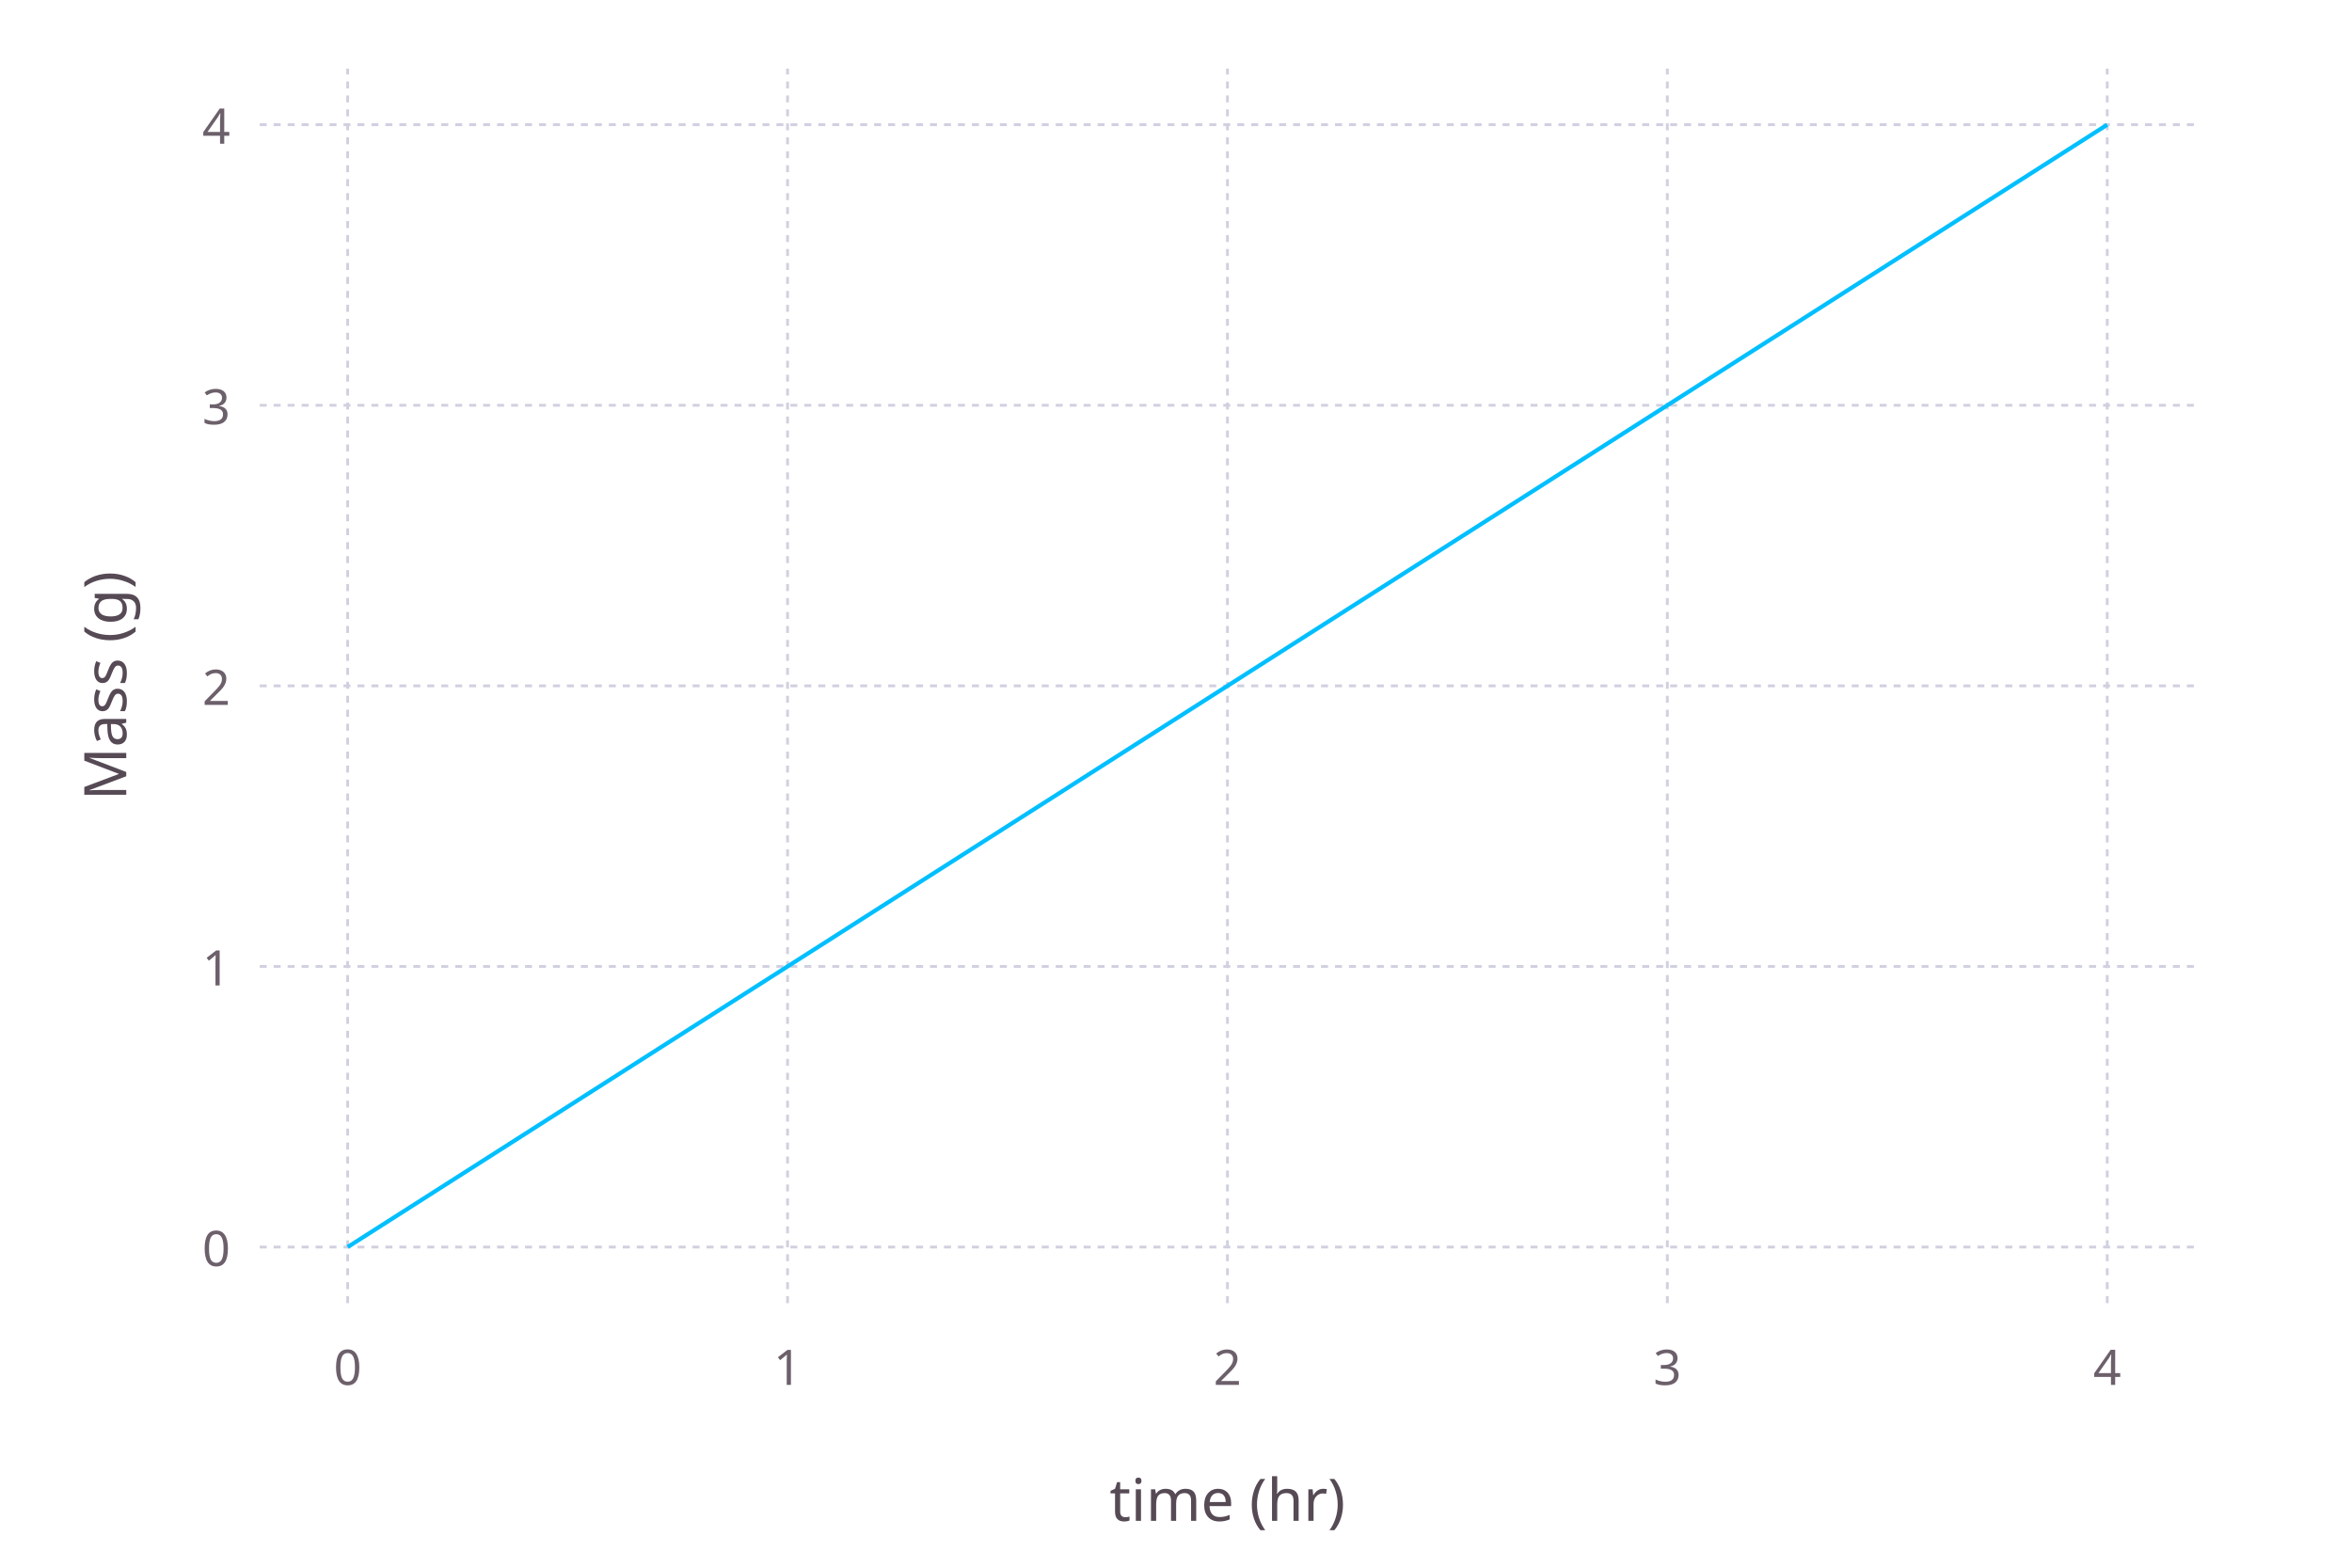
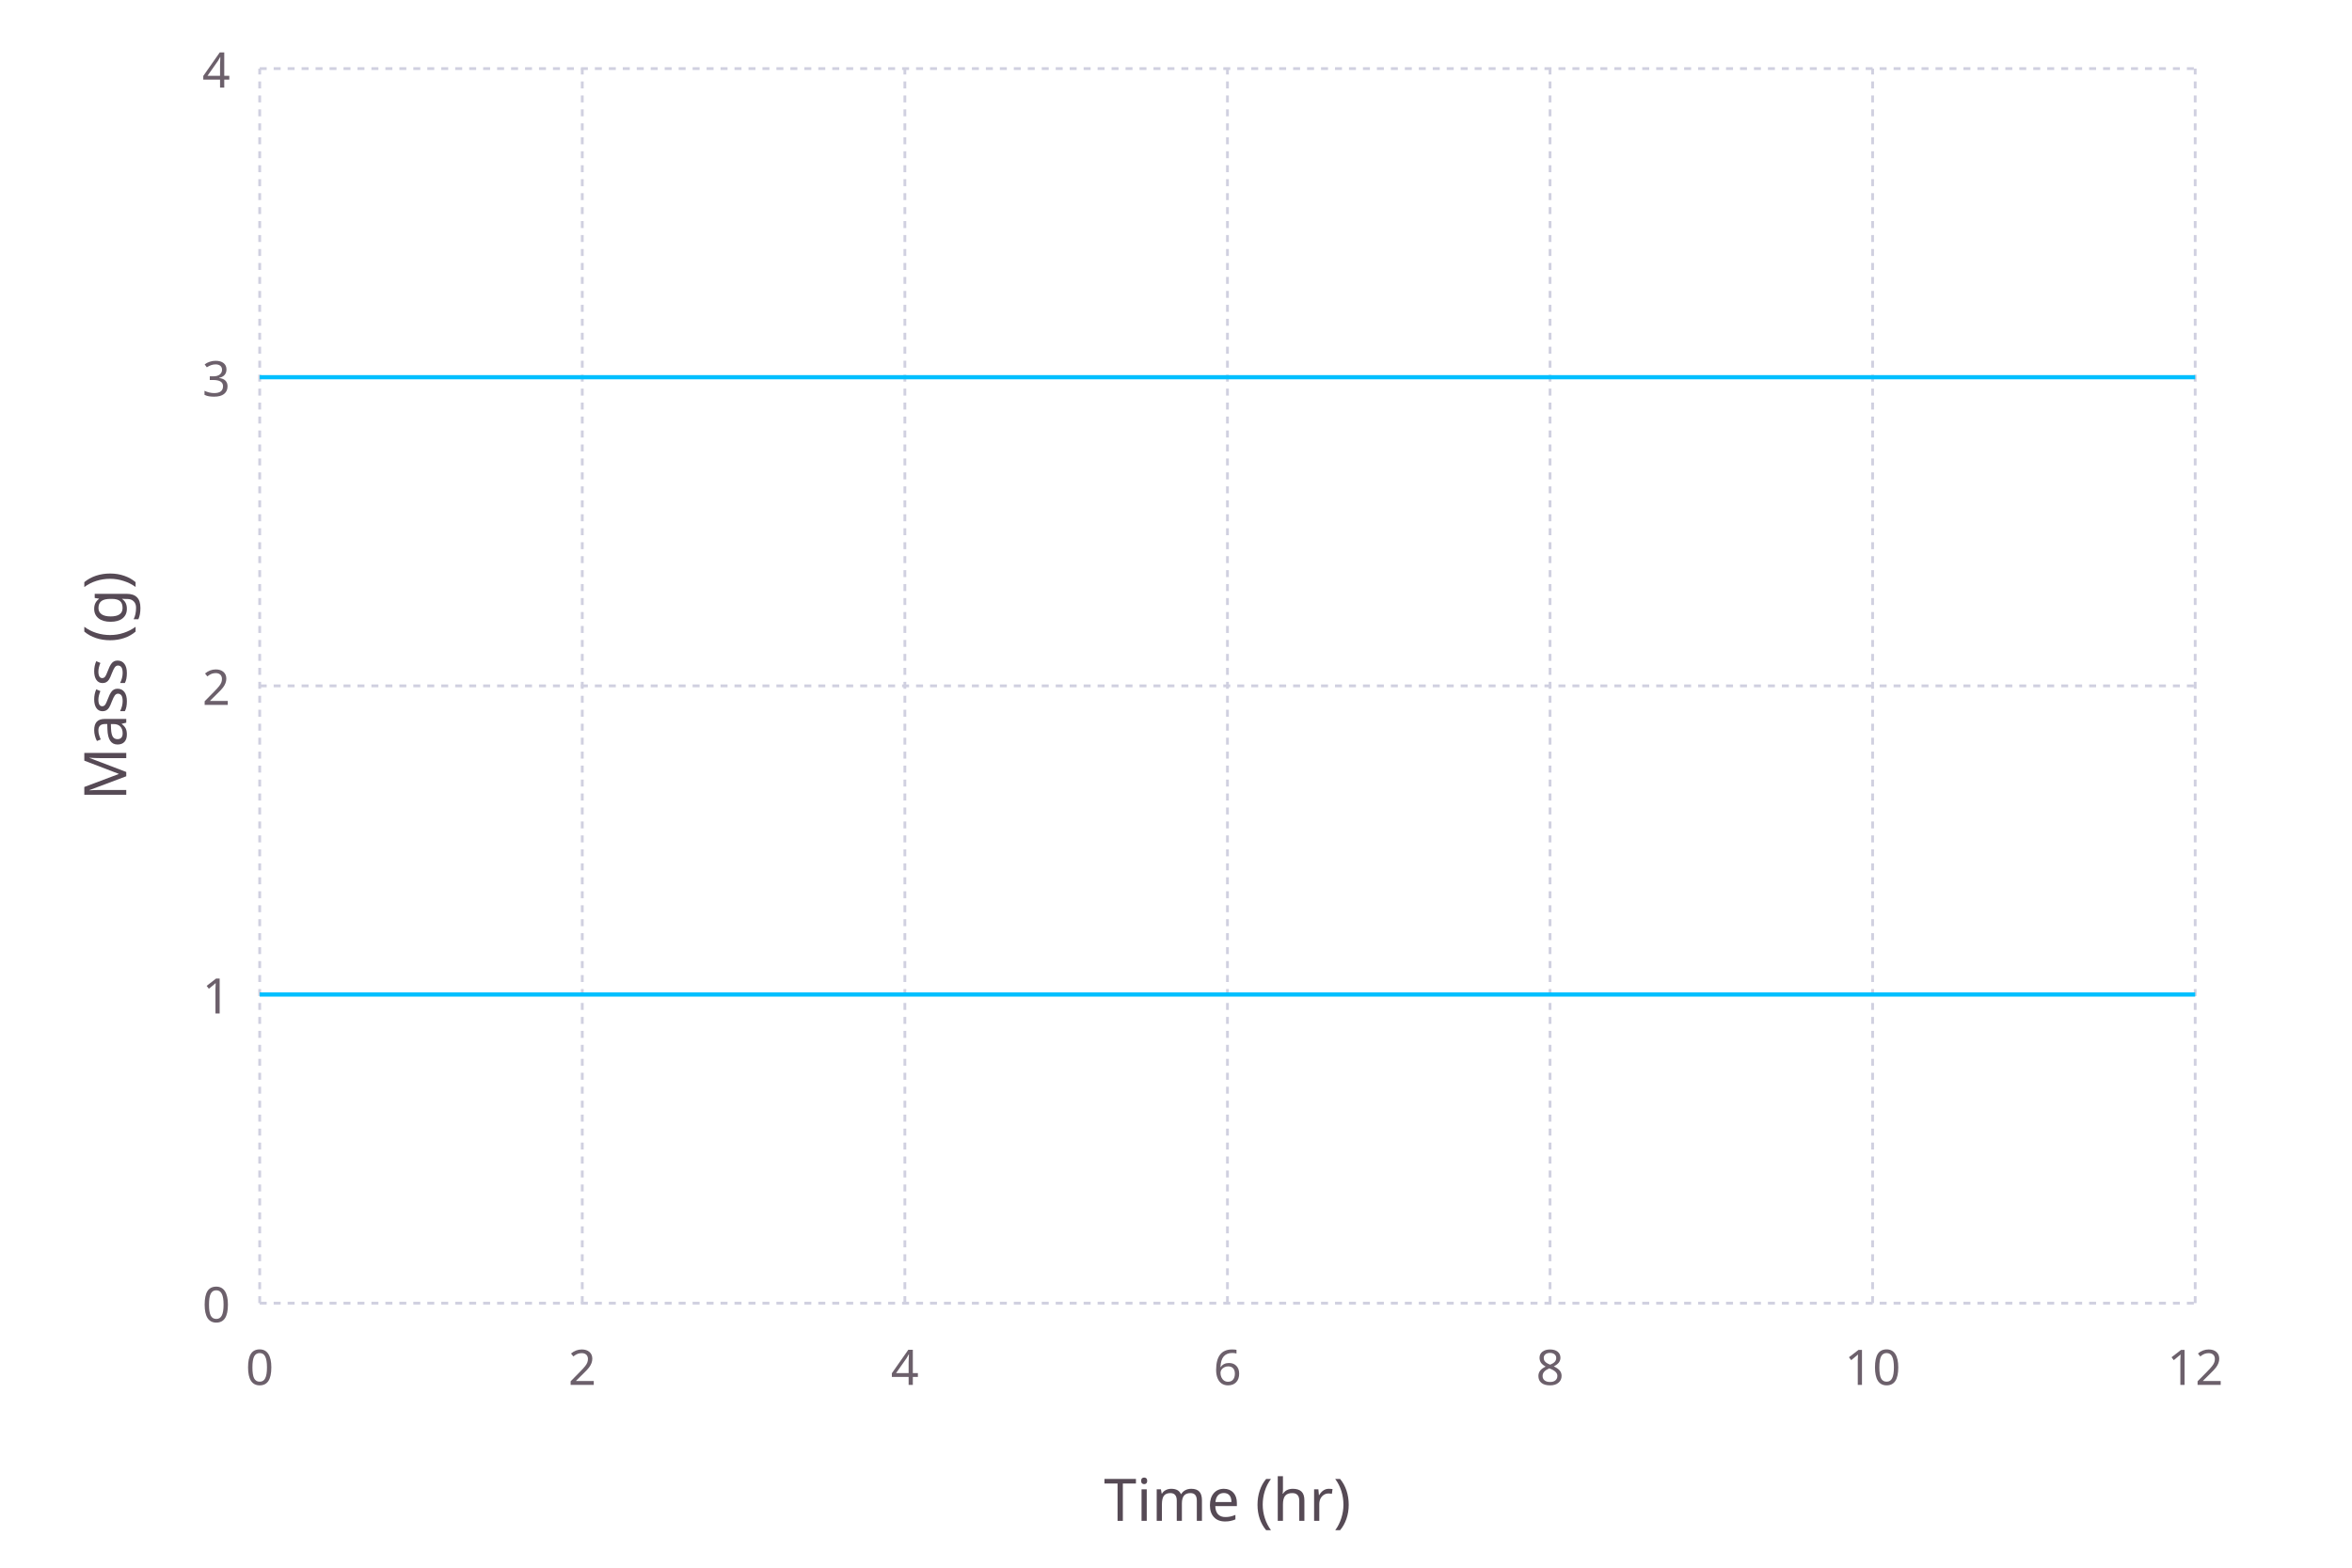
<svg xmlns="http://www.w3.org/2000/svg" xmlns:xlink="http://www.w3.org/1999/xlink" width="480" height="320" viewBox="0 0 480 320">
  <defs>
    <g>
-       <g id="glyph-0-0-e9925852">
-         <path d="M 3.172 -0.75 C 3.305 -0.75 3.461 -0.758 3.641 -0.781 C 3.828 -0.812 3.969 -0.844 4.062 -0.875 L 4.062 -0.078 C 3.969 -0.023 3.816 0.02 3.609 0.062 C 3.41 0.102 3.203 0.125 2.984 0.125 C 1.734 0.125 1.109 -0.539 1.109 -1.875 L 1.109 -5.609 L 0.188 -5.609 L 0.188 -6.125 L 1.109 -6.547 L 1.531 -7.906 L 2.156 -7.906 L 2.156 -6.438 L 4.016 -6.438 L 4.016 -5.609 L 2.156 -5.609 L 2.156 -1.906 C 2.156 -1.531 2.242 -1.242 2.422 -1.047 C 2.609 -0.848 2.859 -0.75 3.172 -0.75 Z M 3.172 -0.75 " />
+       <g id="glyph-0-0-0b800b32">
+         <path d="M 3.875 0 L 2.797 0 L 2.797 -7.625 L 0.125 -7.625 L 0.125 -8.562 L 6.547 -8.562 L 6.547 -7.625 L 3.875 -7.625 Z M 3.875 0 " />
      </g>
-       <g id="glyph-0-1-e9925852">
+       <g id="glyph-0-1-0b800b32">
        <path d="M 2.078 0 L 1.016 0 L 1.016 -6.438 L 2.078 -6.438 Z M 0.938 -8.172 C 0.938 -8.41 0.992 -8.582 1.109 -8.688 C 1.234 -8.789 1.383 -8.844 1.562 -8.844 C 1.727 -8.844 1.867 -8.789 1.984 -8.688 C 2.109 -8.582 2.172 -8.41 2.172 -8.172 C 2.172 -7.941 2.109 -7.77 1.984 -7.656 C 1.867 -7.551 1.727 -7.5 1.562 -7.5 C 1.383 -7.5 1.234 -7.551 1.109 -7.656 C 0.992 -7.77 0.938 -7.941 0.938 -8.172 Z M 0.938 -8.172 " />
      </g>
-       <g id="glyph-0-2-e9925852">
+       <g id="glyph-0-2-0b800b32">
        <path d="M 9.203 0 L 9.203 -4.141 C 9.203 -5.16 8.77 -5.672 7.906 -5.672 C 7.301 -5.672 6.859 -5.492 6.578 -5.141 C 6.297 -4.797 6.156 -4.266 6.156 -3.547 L 6.156 0 L 5.109 0 L 5.109 -4.141 C 5.109 -4.648 5 -5.031 4.781 -5.281 C 4.57 -5.539 4.242 -5.672 3.797 -5.672 C 3.203 -5.672 2.766 -5.488 2.484 -5.125 C 2.211 -4.758 2.078 -4.16 2.078 -3.328 L 2.078 0 L 1.016 0 L 1.016 -6.438 L 1.875 -6.438 L 2.031 -5.562 L 2.094 -5.562 C 2.27 -5.875 2.523 -6.113 2.859 -6.281 C 3.191 -6.457 3.566 -6.547 3.984 -6.547 C 4.992 -6.547 5.648 -6.188 5.953 -5.469 L 6.016 -5.469 C 6.223 -5.812 6.504 -6.078 6.859 -6.266 C 7.211 -6.453 7.617 -6.547 8.078 -6.547 C 8.805 -6.547 9.348 -6.359 9.703 -5.984 C 10.066 -5.609 10.25 -5.008 10.25 -4.188 L 10.25 0 Z M 9.203 0 " />
      </g>
-       <g id="glyph-0-3-e9925852">
+       <g id="glyph-0-3-0b800b32">
        <path d="M 3.75 0.125 C 2.789 0.125 2.035 -0.164 1.484 -0.75 C 0.93 -1.344 0.656 -2.148 0.656 -3.172 C 0.656 -4.203 0.91 -5.02 1.422 -5.625 C 1.941 -6.238 2.633 -6.547 3.5 -6.547 C 4.312 -6.547 4.957 -6.285 5.438 -5.766 C 5.914 -5.242 6.156 -4.539 6.156 -3.656 L 6.156 -3.016 L 1.75 -3.016 C 1.77 -2.285 1.957 -1.727 2.312 -1.344 C 2.664 -0.969 3.16 -0.781 3.797 -0.781 C 4.141 -0.781 4.469 -0.812 4.781 -0.875 C 5.094 -0.938 5.453 -1.051 5.859 -1.219 L 5.859 -0.297 C 5.504 -0.148 5.172 -0.047 4.859 0.016 C 4.547 0.086 4.176 0.125 3.75 0.125 Z M 3.5 -5.688 C 2.988 -5.688 2.586 -5.523 2.297 -5.203 C 2.004 -4.879 1.832 -4.426 1.781 -3.844 L 5.047 -3.844 C 5.047 -4.445 4.91 -4.906 4.641 -5.219 C 4.367 -5.531 3.988 -5.688 3.5 -5.688 Z M 3.5 -5.688 " />
      </g>
-       <g id="glyph-0-4-e9925852">
+       <g id="glyph-0-4-0b800b32">
</g>
-       <g id="glyph-0-5-e9925852">
+       <g id="glyph-0-5-0b800b32">
        <path d="M 0.484 -3.281 C 0.484 -4.32 0.633 -5.289 0.938 -6.188 C 1.238 -7.094 1.676 -7.883 2.25 -8.562 L 3.234 -8.562 C 2.672 -7.812 2.25 -6.984 1.969 -6.078 C 1.688 -5.18 1.547 -4.254 1.547 -3.297 C 1.547 -2.359 1.691 -1.441 1.984 -0.547 C 2.273 0.348 2.691 1.164 3.234 1.906 L 2.25 1.906 C 1.676 1.238 1.238 0.461 0.938 -0.422 C 0.633 -1.316 0.484 -2.27 0.484 -3.281 Z M 0.484 -3.281 " />
      </g>
-       <g id="glyph-0-6-e9925852">
+       <g id="glyph-0-6-0b800b32">
        <path d="M 5.406 0 L 5.406 -4.109 C 5.406 -4.641 5.285 -5.031 5.047 -5.281 C 4.816 -5.539 4.457 -5.672 3.969 -5.672 C 3.312 -5.672 2.832 -5.488 2.531 -5.125 C 2.227 -4.758 2.078 -4.16 2.078 -3.328 L 2.078 0 L 1.016 0 L 1.016 -9.125 L 2.078 -9.125 L 2.078 -6.453 C 2.078 -6.098 2.055 -5.797 2.016 -5.547 L 2.094 -5.547 C 2.281 -5.859 2.547 -6.102 2.891 -6.281 C 3.242 -6.457 3.645 -6.547 4.094 -6.547 C 4.875 -6.547 5.461 -6.359 5.859 -5.984 C 6.254 -5.609 6.453 -5.008 6.453 -4.188 L 6.453 0 Z M 5.406 0 " />
      </g>
-       <g id="glyph-0-7-e9925852">
+       <g id="glyph-0-7-0b800b32">
        <path d="M 4.016 -6.547 C 4.305 -6.547 4.562 -6.523 4.781 -6.484 L 4.641 -5.516 C 4.41 -5.566 4.18 -5.594 3.953 -5.594 C 3.609 -5.594 3.289 -5.5 3 -5.312 C 2.707 -5.125 2.477 -4.863 2.312 -4.531 C 2.156 -4.195 2.078 -3.832 2.078 -3.438 L 2.078 0 L 1.016 0 L 1.016 -6.438 L 1.891 -6.438 L 2 -5.25 L 2.047 -5.25 C 2.297 -5.676 2.586 -6 2.922 -6.219 C 3.254 -6.438 3.617 -6.547 4.016 -6.547 Z M 4.016 -6.547 " />
      </g>
-       <g id="glyph-0-8-e9925852">
+       <g id="glyph-0-8-0b800b32">
        <path d="M 3.125 -3.281 C 3.125 -2.258 2.969 -1.301 2.656 -0.406 C 2.352 0.477 1.922 1.25 1.359 1.906 L 0.375 1.906 C 0.914 1.164 1.328 0.348 1.609 -0.547 C 1.898 -1.441 2.047 -2.359 2.047 -3.297 C 2.047 -4.254 1.906 -5.18 1.625 -6.078 C 1.344 -6.984 0.922 -7.812 0.359 -8.562 L 1.359 -8.562 C 1.93 -7.883 2.367 -7.094 2.672 -6.188 C 2.973 -5.281 3.125 -4.312 3.125 -3.281 Z M 3.125 -3.281 " />
      </g>
-       <g id="glyph-1-0-e9925852">
+       <g id="glyph-1-0-0b800b32">
        <path d="M 5.234 -3.578 C 5.234 -2.336 5.035 -1.414 4.641 -0.812 C 4.242 -0.207 3.648 0.094 2.859 0.094 C 2.078 0.094 1.484 -0.211 1.078 -0.828 C 0.68 -1.453 0.484 -2.367 0.484 -3.578 C 0.484 -4.816 0.676 -5.738 1.062 -6.344 C 1.445 -6.945 2.047 -7.25 2.859 -7.25 C 3.629 -7.25 4.219 -6.938 4.625 -6.312 C 5.031 -5.688 5.234 -4.773 5.234 -3.578 Z M 1.375 -3.578 C 1.375 -2.547 1.488 -1.801 1.719 -1.344 C 1.957 -0.883 2.336 -0.656 2.859 -0.656 C 3.379 -0.656 3.754 -0.891 3.984 -1.359 C 4.223 -1.828 4.344 -2.566 4.344 -3.578 C 4.344 -4.578 4.223 -5.312 3.984 -5.781 C 3.754 -6.258 3.379 -6.5 2.859 -6.5 C 2.336 -6.5 1.957 -6.266 1.719 -5.797 C 1.488 -5.336 1.375 -4.598 1.375 -3.578 Z M 1.375 -3.578 " />
      </g>
-       <g id="glyph-1-1-e9925852">
+       <g id="glyph-1-1-0b800b32">
+         <path d="M 5.203 0 L 0.484 0 L 0.484 -0.734 L 2.344 -2.625 C 2.906 -3.195 3.273 -3.602 3.453 -3.844 C 3.641 -4.082 3.781 -4.316 3.875 -4.547 C 3.969 -4.773 4.016 -5.02 4.016 -5.281 C 4.016 -5.664 3.898 -5.961 3.672 -6.172 C 3.441 -6.379 3.133 -6.484 2.75 -6.484 C 2.457 -6.484 2.18 -6.438 1.922 -6.344 C 1.66 -6.25 1.363 -6.07 1.031 -5.812 L 0.562 -6.406 C 1.227 -6.957 1.957 -7.234 2.75 -7.234 C 3.414 -7.234 3.941 -7.062 4.328 -6.719 C 4.711 -6.383 4.906 -5.926 4.906 -5.344 C 4.906 -5.031 4.848 -4.727 4.734 -4.438 C 4.629 -4.145 4.461 -3.848 4.234 -3.547 C 4.004 -3.242 3.617 -2.832 3.078 -2.312 L 1.594 -0.844 L 1.594 -0.797 L 5.203 -0.797 Z M 5.203 0 " />
+       </g>
+       <g id="glyph-1-2-0b800b32">
+         <path d="M 5.516 -1.625 L 4.484 -1.625 L 4.484 0 L 3.625 0 L 3.625 -1.625 L 0.203 -1.625 L 0.203 -2.375 L 3.562 -7.172 L 4.484 -7.172 L 4.484 -2.406 L 5.516 -2.406 Z M 3.625 -2.406 L 3.625 -4.656 C 3.625 -5.102 3.645 -5.629 3.688 -6.234 L 3.641 -6.234 C 3.598 -6.148 3.531 -6.023 3.438 -5.859 C 3.352 -5.691 3.273 -5.555 3.203 -5.453 L 1.062 -2.406 Z M 3.625 -2.406 " />
+       </g>
+       <g id="glyph-1-3-0b800b32">
+         <path d="M 0.547 -3.047 C 0.547 -5.836 1.633 -7.234 3.812 -7.234 C 4.195 -7.234 4.492 -7.207 4.703 -7.156 L 4.703 -6.406 C 4.453 -6.477 4.164 -6.516 3.844 -6.516 C 3.082 -6.516 2.5 -6.281 2.094 -5.812 C 1.695 -5.352 1.477 -4.625 1.438 -3.625 L 1.484 -3.625 C 1.848 -4.188 2.41 -4.469 3.172 -4.469 C 3.816 -4.469 4.32 -4.27 4.688 -3.875 C 5.062 -3.488 5.25 -2.961 5.25 -2.297 C 5.25 -1.555 5.047 -0.973 4.641 -0.547 C 4.234 -0.117 3.68 0.094 2.984 0.094 C 2.492 0.094 2.062 -0.023 1.688 -0.266 C 1.32 -0.516 1.039 -0.879 0.844 -1.359 C 0.645 -1.836 0.547 -2.398 0.547 -3.047 Z M 2.969 -0.641 C 3.414 -0.641 3.758 -0.785 4 -1.078 C 4.25 -1.367 4.375 -1.773 4.375 -2.297 C 4.375 -2.773 4.254 -3.141 4.016 -3.391 C 3.785 -3.648 3.445 -3.781 3 -3.781 C 2.719 -3.781 2.457 -3.719 2.219 -3.594 C 1.977 -3.477 1.785 -3.316 1.641 -3.109 C 1.504 -2.898 1.438 -2.688 1.438 -2.469 C 1.438 -2.145 1.5 -1.836 1.625 -1.547 C 1.758 -1.266 1.941 -1.039 2.172 -0.875 C 2.41 -0.719 2.676 -0.641 2.969 -0.641 Z M 2.969 -0.641 " />
+       </g>
+       <g id="glyph-1-4-0b800b32">
+         <path d="M 2.859 -7.234 C 3.504 -7.234 4.02 -7.082 4.406 -6.781 C 4.789 -6.477 4.984 -6.062 4.984 -5.531 C 4.984 -5.176 4.875 -4.852 4.656 -4.562 C 4.445 -4.281 4.102 -4.02 3.625 -3.781 C 4.207 -3.5 4.617 -3.207 4.859 -2.906 C 5.098 -2.602 5.219 -2.25 5.219 -1.844 C 5.219 -1.258 5.004 -0.789 4.578 -0.438 C 4.16 -0.082 3.594 0.094 2.875 0.094 C 2.113 0.094 1.523 -0.07 1.109 -0.406 C 0.691 -0.738 0.484 -1.211 0.484 -1.828 C 0.484 -2.641 0.977 -3.273 1.969 -3.734 C 1.52 -3.984 1.195 -4.254 1 -4.547 C 0.812 -4.836 0.719 -5.172 0.719 -5.547 C 0.719 -6.055 0.91 -6.461 1.297 -6.766 C 1.691 -7.078 2.211 -7.234 2.859 -7.234 Z M 1.344 -1.812 C 1.344 -1.438 1.477 -1.141 1.75 -0.922 C 2.02 -0.703 2.391 -0.594 2.859 -0.594 C 3.328 -0.594 3.691 -0.703 3.953 -0.922 C 4.223 -1.148 4.359 -1.457 4.359 -1.844 C 4.359 -2.156 4.227 -2.43 3.969 -2.672 C 3.719 -2.922 3.297 -3.156 2.703 -3.375 C 2.234 -3.164 1.891 -2.938 1.672 -2.688 C 1.453 -2.445 1.344 -2.156 1.344 -1.812 Z M 2.844 -6.531 C 2.457 -6.531 2.148 -6.438 1.922 -6.25 C 1.691 -6.07 1.578 -5.82 1.578 -5.5 C 1.578 -5.289 1.617 -5.109 1.703 -4.953 C 1.797 -4.797 1.926 -4.656 2.094 -4.531 C 2.258 -4.406 2.523 -4.27 2.891 -4.125 C 3.336 -4.312 3.656 -4.516 3.844 -4.734 C 4.031 -4.953 4.125 -5.207 4.125 -5.5 C 4.125 -5.82 4.004 -6.07 3.766 -6.25 C 3.535 -6.438 3.227 -6.531 2.844 -6.531 Z M 2.844 -6.531 " />
+       </g>
+       <g id="glyph-1-5-0b800b32">
        <path d="M 3.547 0 L 2.688 0 L 2.688 -4.984 C 2.688 -5.43 2.703 -5.844 2.734 -6.219 C 2.641 -6.125 2.539 -6.035 2.438 -5.953 C 2.102 -5.672 1.738 -5.367 1.344 -5.047 L 0.891 -5.641 L 2.828 -7.141 L 3.547 -7.141 Z M 3.547 0 " />
      </g>
-       <g id="glyph-1-2-e9925852">
-         <path d="M 5.203 0 L 0.484 0 L 0.484 -0.734 L 2.344 -2.625 C 2.906 -3.195 3.273 -3.602 3.453 -3.844 C 3.641 -4.082 3.781 -4.316 3.875 -4.547 C 3.969 -4.773 4.016 -5.02 4.016 -5.281 C 4.016 -5.664 3.898 -5.961 3.672 -6.172 C 3.441 -6.379 3.133 -6.484 2.75 -6.484 C 2.457 -6.484 2.18 -6.438 1.922 -6.344 C 1.66 -6.25 1.363 -6.07 1.031 -5.812 L 0.562 -6.406 C 1.227 -6.957 1.957 -7.234 2.75 -7.234 C 3.414 -7.234 3.941 -7.062 4.328 -6.719 C 4.711 -6.383 4.906 -5.926 4.906 -5.344 C 4.906 -5.031 4.848 -4.727 4.734 -4.438 C 4.629 -4.145 4.461 -3.848 4.234 -3.547 C 4.004 -3.242 3.617 -2.832 3.078 -2.312 L 1.594 -0.844 L 1.594 -0.797 L 5.203 -0.797 Z M 5.203 0 " />
-       </g>
-       <g id="glyph-1-3-e9925852">
+       <g id="glyph-1-6-0b800b32">
        <path d="M 4.938 -5.469 C 4.938 -5.008 4.805 -4.633 4.547 -4.344 C 4.297 -4.051 3.93 -3.859 3.453 -3.766 L 3.453 -3.719 C 4.023 -3.645 4.453 -3.461 4.734 -3.172 C 5.016 -2.879 5.156 -2.5 5.156 -2.031 C 5.156 -1.352 4.914 -0.828 4.438 -0.453 C 3.969 -0.086 3.289 0.094 2.406 0.094 C 2.031 0.094 1.68 0.066 1.359 0.016 C 1.047 -0.035 0.742 -0.133 0.453 -0.281 L 0.453 -1.109 C 0.754 -0.961 1.078 -0.848 1.422 -0.766 C 1.766 -0.68 2.098 -0.641 2.422 -0.641 C 3.629 -0.641 4.234 -1.109 4.234 -2.047 C 4.234 -2.891 3.566 -3.312 2.234 -3.312 L 1.531 -3.312 L 1.531 -4.062 L 2.234 -4.062 C 2.797 -4.062 3.234 -4.18 3.547 -4.422 C 3.867 -4.66 4.031 -4.988 4.031 -5.406 C 4.031 -5.75 3.914 -6.016 3.688 -6.203 C 3.457 -6.398 3.141 -6.5 2.734 -6.5 C 2.41 -6.5 2.113 -6.453 1.844 -6.359 C 1.582 -6.273 1.273 -6.125 0.922 -5.906 L 0.484 -6.5 C 0.773 -6.727 1.113 -6.906 1.5 -7.031 C 1.883 -7.164 2.289 -7.234 2.719 -7.234 C 3.414 -7.234 3.957 -7.078 4.344 -6.766 C 4.738 -6.453 4.938 -6.02 4.938 -5.469 Z M 4.938 -5.469 " />
      </g>
-       <g id="glyph-1-4-e9925852">
-         <path d="M 5.516 -1.625 L 4.484 -1.625 L 4.484 0 L 3.625 0 L 3.625 -1.625 L 0.203 -1.625 L 0.203 -2.375 L 3.562 -7.172 L 4.484 -7.172 L 4.484 -2.406 L 5.516 -2.406 Z M 3.625 -2.406 L 3.625 -4.656 C 3.625 -5.102 3.645 -5.629 3.688 -6.234 L 3.641 -6.234 C 3.598 -6.148 3.531 -6.023 3.438 -5.859 C 3.352 -5.691 3.273 -5.555 3.203 -5.453 L 1.062 -2.406 Z M 3.625 -2.406 " />
-       </g>
-       <g id="glyph-2-0-e9925852">
+       <g id="glyph-2-0-0b800b32">
        <path d="M 0 -4.953 L -7.516 -2.125 L -7.516 -2.078 C -6.891 -2.129 -6.117 -2.156 -5.203 -2.156 L 0 -2.156 L 0 -1.172 L -8.562 -1.172 L -8.562 -2.766 L -1.547 -5.406 L -1.547 -5.453 L -8.562 -8.141 L -8.562 -9.719 L 0 -9.719 L 0 -8.656 L -5.266 -8.656 C -5.848 -8.656 -6.594 -8.68 -7.5 -8.734 L -7.5 -8.688 L 0 -5.828 Z M 0 -4.953 " />
      </g>
-       <g id="glyph-3-0-e9925852">
+       <g id="glyph-3-0-0b800b32">
        <path d="M 0 -5 L -0.922 -4.781 L -0.922 -4.734 C -0.516 -4.422 -0.238 -4.102 -0.094 -3.781 C 0.051 -3.469 0.125 -3.066 0.125 -2.578 C 0.125 -1.941 -0.039 -1.441 -0.375 -1.078 C -0.707 -0.723 -1.176 -0.547 -1.781 -0.547 C -3.094 -0.547 -3.781 -1.578 -3.844 -3.641 L -3.875 -4.734 L -4.266 -4.734 C -4.754 -4.734 -5.113 -4.625 -5.344 -4.406 C -5.57 -4.195 -5.688 -3.863 -5.688 -3.406 C -5.688 -3.062 -5.633 -2.738 -5.531 -2.438 C -5.438 -2.133 -5.328 -1.848 -5.203 -1.578 L -5.984 -1.266 C -6.16 -1.586 -6.297 -1.938 -6.391 -2.312 C -6.492 -2.695 -6.547 -3.078 -6.547 -3.453 C -6.547 -4.234 -6.375 -4.812 -6.031 -5.188 C -5.688 -5.57 -5.141 -5.766 -4.391 -5.766 L 0 -5.766 Z M -0.734 -2.812 C -0.734 -3.406 -0.891 -3.867 -1.203 -4.203 C -1.523 -4.547 -1.977 -4.719 -2.562 -4.719 L -3.141 -4.719 L -3.109 -3.766 C -3.078 -3.023 -2.957 -2.484 -2.75 -2.141 C -2.539 -1.805 -2.219 -1.641 -1.781 -1.641 C -1.438 -1.641 -1.176 -1.742 -1 -1.953 C -0.82 -2.16 -0.734 -2.445 -0.734 -2.812 Z M -0.734 -2.812 " />
      </g>
-       <g id="glyph-3-1-e9925852">
+       <g id="glyph-3-1-0b800b32">
</g>
-       <g id="glyph-4-0-e9925852">
+       <g id="glyph-4-0-0b800b32">
        <path d="M -1.781 -5.203 C -1.176 -5.203 -0.707 -4.977 -0.375 -4.531 C -0.039 -4.082 0.125 -3.453 0.125 -2.641 C 0.125 -1.797 -0.008 -1.125 -0.281 -0.625 L -1.25 -0.625 C -0.906 -1.332 -0.734 -2.016 -0.734 -2.672 C -0.734 -3.203 -0.816 -3.586 -0.984 -3.828 C -1.16 -4.066 -1.395 -4.188 -1.688 -4.188 C -1.938 -4.188 -2.148 -4.07 -2.328 -3.844 C -2.504 -3.613 -2.707 -3.203 -2.938 -2.609 C -3.164 -1.992 -3.363 -1.562 -3.531 -1.312 C -3.695 -1.07 -3.883 -0.895 -4.094 -0.781 C -4.301 -0.664 -4.551 -0.609 -4.844 -0.609 C -5.375 -0.609 -5.789 -0.82 -6.094 -1.25 C -6.395 -1.688 -6.547 -2.281 -6.547 -3.031 C -6.547 -3.758 -6.406 -4.441 -6.125 -5.078 L -5.281 -4.719 C -5.551 -4.062 -5.688 -3.473 -5.688 -2.953 C -5.688 -2.516 -5.617 -2.18 -5.484 -1.953 C -5.348 -1.734 -5.156 -1.625 -4.906 -1.625 C -4.676 -1.625 -4.484 -1.719 -4.328 -1.906 C -4.172 -2.102 -3.957 -2.562 -3.688 -3.281 C -3.488 -3.812 -3.301 -4.203 -3.125 -4.453 C -2.957 -4.711 -2.766 -4.898 -2.547 -5.016 C -2.336 -5.141 -2.082 -5.203 -1.781 -5.203 Z M -1.781 -5.203 " />
      </g>
-       <g id="glyph-5-0-e9925852">
+       <g id="glyph-5-0-0b800b32">
        <path d="M -1.781 -5.203 C -1.176 -5.203 -0.707 -4.977 -0.375 -4.531 C -0.039 -4.082 0.125 -3.453 0.125 -2.641 C 0.125 -1.797 -0.008 -1.125 -0.281 -0.625 L -1.25 -0.625 C -0.906 -1.332 -0.734 -2.016 -0.734 -2.672 C -0.734 -3.203 -0.816 -3.586 -0.984 -3.828 C -1.16 -4.066 -1.395 -4.188 -1.688 -4.188 C -1.938 -4.188 -2.148 -4.07 -2.328 -3.844 C -2.504 -3.613 -2.707 -3.203 -2.938 -2.609 C -3.164 -1.992 -3.363 -1.562 -3.531 -1.312 C -3.695 -1.07 -3.883 -0.895 -4.094 -0.781 C -4.301 -0.664 -4.551 -0.609 -4.844 -0.609 C -5.375 -0.609 -5.789 -0.82 -6.094 -1.25 C -6.395 -1.688 -6.547 -2.281 -6.547 -3.031 C -6.547 -3.758 -6.406 -4.441 -6.125 -5.078 L -5.281 -4.719 C -5.551 -4.062 -5.688 -3.473 -5.688 -2.953 C -5.688 -2.516 -5.617 -2.18 -5.484 -1.953 C -5.348 -1.734 -5.156 -1.625 -4.906 -1.625 C -4.676 -1.625 -4.484 -1.719 -4.328 -1.906 C -4.172 -2.102 -3.957 -2.562 -3.688 -3.281 C -3.488 -3.812 -3.301 -4.203 -3.125 -4.453 C -2.957 -4.711 -2.766 -4.898 -2.547 -5.016 C -2.336 -5.141 -2.082 -5.203 -1.781 -5.203 Z M -1.781 -5.203 " />
      </g>
-       <g id="glyph-6-0-e9925852">
+       <g id="glyph-6-0-0b800b32">
        <path d="M -3.281 -0.484 C -4.32 -0.484 -5.289 -0.633 -6.188 -0.938 C -7.094 -1.238 -7.883 -1.676 -8.562 -2.25 L -8.562 -3.234 C -7.812 -2.672 -6.984 -2.25 -6.078 -1.969 C -5.18 -1.688 -4.254 -1.547 -3.297 -1.547 C -2.359 -1.547 -1.441 -1.691 -0.547 -1.984 C 0.348 -2.273 1.164 -2.691 1.906 -3.234 L 1.906 -2.25 C 1.238 -1.676 0.461 -1.238 -0.422 -0.938 C -1.316 -0.633 -2.27 -0.484 -3.281 -0.484 Z M -3.281 -0.484 " />
      </g>
-       <g id="glyph-7-0-e9925852">
+       <g id="glyph-7-0-0b800b32">
        <path d="M -0.75 -3.469 C -0.75 -4.113 -0.922 -4.582 -1.266 -4.875 C -1.617 -5.176 -2.18 -5.328 -2.953 -5.328 L -3.203 -5.328 C -4.066 -5.328 -4.691 -5.176 -5.078 -4.875 C -5.473 -4.582 -5.672 -4.109 -5.672 -3.453 C -5.672 -2.91 -5.457 -2.488 -5.031 -2.188 C -4.602 -1.895 -3.988 -1.75 -3.188 -1.75 C -2.395 -1.75 -1.789 -1.891 -1.375 -2.172 C -0.957 -2.461 -0.75 -2.895 -0.75 -3.469 Z M -0.062 -5.312 L -0.844 -5.344 L -0.844 -5.297 C -0.195 -4.867 0.125 -4.207 0.125 -3.312 C 0.125 -2.477 -0.164 -1.828 -0.75 -1.359 C -1.332 -0.891 -2.148 -0.656 -3.203 -0.656 C -4.242 -0.656 -5.062 -0.891 -5.656 -1.359 C -6.25 -1.836 -6.547 -2.484 -6.547 -3.297 C -6.547 -4.172 -6.223 -4.844 -5.578 -5.312 L -5.578 -5.375 L -6.438 -5.516 L -6.438 -6.359 L 0.109 -6.359 C 1.023 -6.359 1.719 -6.125 2.188 -5.656 C 2.656 -5.188 2.891 -4.461 2.891 -3.484 C 2.891 -2.547 2.75 -1.773 2.469 -1.172 L 1.5 -1.172 C 1.832 -1.797 2 -2.586 2 -3.547 C 2 -4.086 1.836 -4.516 1.516 -4.828 C 1.203 -5.148 0.758 -5.312 0.188 -5.312 Z M -0.062 -5.312 " />
      </g>
-       <g id="glyph-8-0-e9925852">
+       <g id="glyph-8-0-0b800b32">
        <path d="M -3.281 -3.125 C -2.258 -3.125 -1.301 -2.969 -0.406 -2.656 C 0.477 -2.352 1.25 -1.922 1.906 -1.359 L 1.906 -0.375 C 1.164 -0.914 0.348 -1.328 -0.547 -1.609 C -1.441 -1.898 -2.359 -2.047 -3.297 -2.047 C -4.254 -2.047 -5.18 -1.906 -6.078 -1.625 C -6.984 -1.344 -7.812 -0.922 -8.562 -0.359 L -8.562 -1.359 C -7.883 -1.93 -7.094 -2.367 -6.188 -2.672 C -5.281 -2.973 -4.312 -3.125 -3.281 -3.125 Z M -3.281 -3.125 " />
      </g>
    </g>
+     <clipPath id="clip-0-0b800b32">
+       <path clip-rule="nonzero" d="M 53 202 L 448 202 L 448 204 L 53 204 Z M 53 202 " />
+     </clipPath>
+     <clipPath id="clip-1-0b800b32">
+       <path clip-rule="nonzero" d="M 53 76 L 448 76 L 448 78 L 53 78 Z M 53 76 " />
+     </clipPath>
  </defs>
  <rect x="-48" y="-32" width="576" height="384" fill="rgb(100%, 100%, 100%)" fill-opacity="1" />
  <path fill-rule="nonzero" fill="rgb(100%, 100%, 100%)" fill-opacity="1" d="M 53 266 L 448 266 L 448 14 L 53 14 Z M 53 266 " />
-   <path fill="none" stroke-width="0.57" stroke-linecap="butt" stroke-linejoin="miter" stroke="rgb(81.569%, 81.569%, 87.843%)" stroke-opacity="1" stroke-dasharray="1.425 1.425" stroke-miterlimit="1.155" d="M 70.953 266 L 70.953 14 " />
-   <path fill="none" stroke-width="0.57" stroke-linecap="butt" stroke-linejoin="miter" stroke="rgb(81.569%, 81.569%, 87.843%)" stroke-opacity="1" stroke-dasharray="1.425 1.425" stroke-miterlimit="1.155" d="M 160.727 266 L 160.727 14 " />
+   <path fill="none" stroke-width="0.57" stroke-linecap="butt" stroke-linejoin="miter" stroke="rgb(81.569%, 81.569%, 87.843%)" stroke-opacity="1" stroke-dasharray="1.425 1.425" stroke-miterlimit="1.155" d="M 53 266 L 53 14 " />
+   <path fill="none" stroke-width="0.57" stroke-linecap="butt" stroke-linejoin="miter" stroke="rgb(81.569%, 81.569%, 87.843%)" stroke-opacity="1" stroke-dasharray="1.425 1.425" stroke-miterlimit="1.155" d="M 118.832 266 L 118.832 14 " />
+   <path fill="none" stroke-width="0.57" stroke-linecap="butt" stroke-linejoin="miter" stroke="rgb(81.569%, 81.569%, 87.843%)" stroke-opacity="1" stroke-dasharray="1.425 1.425" stroke-miterlimit="1.155" d="M 184.668 266 L 184.668 14 " />
  <path fill="none" stroke-width="0.57" stroke-linecap="butt" stroke-linejoin="miter" stroke="rgb(81.569%, 81.569%, 87.843%)" stroke-opacity="1" stroke-dasharray="1.425 1.425" stroke-miterlimit="1.155" d="M 250.5 266 L 250.5 14 " />
-   <path fill="none" stroke-width="0.57" stroke-linecap="butt" stroke-linejoin="miter" stroke="rgb(81.569%, 81.569%, 87.843%)" stroke-opacity="1" stroke-dasharray="1.425 1.425" stroke-miterlimit="1.155" d="M 340.273 266 L 340.273 14 " />
-   <path fill="none" stroke-width="0.57" stroke-linecap="butt" stroke-linejoin="miter" stroke="rgb(81.569%, 81.569%, 87.843%)" stroke-opacity="1" stroke-dasharray="1.425 1.425" stroke-miterlimit="1.155" d="M 430.047 266 L 430.047 14 " />
-   <path fill="none" stroke-width="0.57" stroke-linecap="butt" stroke-linejoin="miter" stroke="rgb(81.569%, 81.569%, 87.843%)" stroke-opacity="1" stroke-dasharray="1.425 1.425" stroke-miterlimit="1.155" d="M 53 254.547 L 448 254.547 " />
-   <path fill="none" stroke-width="0.57" stroke-linecap="butt" stroke-linejoin="miter" stroke="rgb(81.569%, 81.569%, 87.843%)" stroke-opacity="1" stroke-dasharray="1.425 1.425" stroke-miterlimit="1.155" d="M 53 197.273 L 448 197.273 " />
+   <path fill="none" stroke-width="0.57" stroke-linecap="butt" stroke-linejoin="miter" stroke="rgb(81.569%, 81.569%, 87.843%)" stroke-opacity="1" stroke-dasharray="1.425 1.425" stroke-miterlimit="1.155" d="M 316.332 266 L 316.332 14 " />
+   <path fill="none" stroke-width="0.57" stroke-linecap="butt" stroke-linejoin="miter" stroke="rgb(81.569%, 81.569%, 87.843%)" stroke-opacity="1" stroke-dasharray="1.425 1.425" stroke-miterlimit="1.155" d="M 382.168 266 L 382.168 14 " />
+   <path fill="none" stroke-width="0.57" stroke-linecap="butt" stroke-linejoin="miter" stroke="rgb(81.569%, 81.569%, 87.843%)" stroke-opacity="1" stroke-dasharray="1.425 1.425" stroke-miterlimit="1.155" d="M 448 266 L 448 14 " />
+   <path fill="none" stroke-width="0.57" stroke-linecap="butt" stroke-linejoin="miter" stroke="rgb(81.569%, 81.569%, 87.843%)" stroke-opacity="1" stroke-dasharray="1.425 1.425" stroke-miterlimit="1.155" d="M 53 266 L 448 266 " />
+   <path fill="none" stroke-width="0.57" stroke-linecap="butt" stroke-linejoin="miter" stroke="rgb(81.569%, 81.569%, 87.843%)" stroke-opacity="1" stroke-dasharray="1.425 1.425" stroke-miterlimit="1.155" d="M 53 203 L 448 203 " />
  <path fill="none" stroke-width="0.57" stroke-linecap="butt" stroke-linejoin="miter" stroke="rgb(81.569%, 81.569%, 87.843%)" stroke-opacity="1" stroke-dasharray="1.425 1.425" stroke-miterlimit="1.155" d="M 53 140 L 448 140 " />
-   <path fill="none" stroke-width="0.57" stroke-linecap="butt" stroke-linejoin="miter" stroke="rgb(81.569%, 81.569%, 87.843%)" stroke-opacity="1" stroke-dasharray="1.425 1.425" stroke-miterlimit="1.155" d="M 53 82.727 L 448 82.727 " />
-   <path fill="none" stroke-width="0.57" stroke-linecap="butt" stroke-linejoin="miter" stroke="rgb(81.569%, 81.569%, 87.843%)" stroke-opacity="1" stroke-dasharray="1.425 1.425" stroke-miterlimit="1.155" d="M 53 25.453 L 448 25.453 " />
+   <path fill="none" stroke-width="0.57" stroke-linecap="butt" stroke-linejoin="miter" stroke="rgb(81.569%, 81.569%, 87.843%)" stroke-opacity="1" stroke-dasharray="1.425 1.425" stroke-miterlimit="1.155" d="M 53 77 L 448 77 " />
+   <path fill="none" stroke-width="0.57" stroke-linecap="butt" stroke-linejoin="miter" stroke="rgb(81.569%, 81.569%, 87.843%)" stroke-opacity="1" stroke-dasharray="1.425 1.425" stroke-miterlimit="1.155" d="M 53 14 L 448 14 " />
  <g fill="rgb(33.725%, 29.02%, 33.333%)" fill-opacity="1">
-     <use xlink:href="#glyph-0-0-e9925852" x="226.45" y="310.444" />
-     <use xlink:href="#glyph-0-1-e9925852" x="230.78" y="310.444" />
-     <use xlink:href="#glyph-0-2-e9925852" x="233.874" y="310.444" />
-     <use xlink:href="#glyph-0-3-e9925852" x="245.095" y="310.444" />
-     <use xlink:href="#glyph-0-4-e9925852" x="251.862" y="310.444" />
-     <use xlink:href="#glyph-0-5-e9925852" x="254.98" y="310.444" />
-     <use xlink:href="#glyph-0-6-e9925852" x="258.577" y="310.444" />
-     <use xlink:href="#glyph-0-7-e9925852" x="265.995" y="310.444" />
-     <use xlink:href="#glyph-0-8-e9925852" x="270.952" y="310.444" />
+     <use xlink:href="#glyph-0-0-0b800b32" x="225.278" y="310.444" />
+     <use xlink:href="#glyph-0-1-0b800b32" x="231.952" y="310.444" />
+     <use xlink:href="#glyph-0-2-0b800b32" x="235.046" y="310.444" />
+     <use xlink:href="#glyph-0-3-0b800b32" x="246.267" y="310.444" />
+     <use xlink:href="#glyph-0-4-0b800b32" x="253.034" y="310.444" />
+     <use xlink:href="#glyph-0-5-0b800b32" x="256.151" y="310.444" />
+     <use xlink:href="#glyph-0-6-0b800b32" x="259.749" y="310.444" />
+     <use xlink:href="#glyph-0-7-0b800b32" x="267.167" y="310.444" />
+     <use xlink:href="#glyph-0-8-0b800b32" x="272.124" y="310.444" />
  </g>
  <g fill="rgb(42.353%, 37.647%, 41.961%)" fill-opacity="1">
-     <use xlink:href="#glyph-1-0-e9925852" x="68.096" y="282.688" />
+     <use xlink:href="#glyph-1-0-0b800b32" x="50.141" y="282.688" />
  </g>
  <g fill="rgb(42.353%, 37.647%, 41.961%)" fill-opacity="1">
-     <use xlink:href="#glyph-1-1-e9925852" x="157.868" y="282.688" />
+     <use xlink:href="#glyph-1-1-0b800b32" x="115.974" y="282.688" />
  </g>
  <g fill="rgb(42.353%, 37.647%, 41.961%)" fill-opacity="1">
-     <use xlink:href="#glyph-1-2-e9925852" x="247.641" y="282.688" />
+     <use xlink:href="#glyph-1-2-0b800b32" x="181.808" y="282.688" />
  </g>
  <g fill="rgb(42.353%, 37.647%, 41.961%)" fill-opacity="1">
-     <use xlink:href="#glyph-1-3-e9925852" x="337.414" y="282.688" />
+     <use xlink:href="#glyph-1-3-0b800b32" x="247.641" y="282.688" />
  </g>
  <g fill="rgb(42.353%, 37.647%, 41.961%)" fill-opacity="1">
-     <use xlink:href="#glyph-1-4-e9925852" x="427.187" y="282.688" />
+     <use xlink:href="#glyph-1-4-0b800b32" x="313.474" y="282.688" />
+   </g>
+   <g fill="rgb(42.353%, 37.647%, 41.961%)" fill-opacity="1">
+     <use xlink:href="#glyph-1-5-0b800b32" x="376.449" y="282.688" />
+     <use xlink:href="#glyph-1-0-0b800b32" x="382.167" y="282.688" />
+   </g>
+   <g fill="rgb(42.353%, 37.647%, 41.961%)" fill-opacity="1">
+     <use xlink:href="#glyph-1-5-0b800b32" x="442.282" y="282.688" />
+     <use xlink:href="#glyph-1-1-0b800b32" x="448" y="282.688" />
  </g>
  <g fill="rgb(33.725%, 29.02%, 33.333%)" fill-opacity="1">
-     <use xlink:href="#glyph-2-0-e9925852" x="25.767" y="163.405" />
+     <use xlink:href="#glyph-2-0-0b800b32" x="25.767" y="163.405" />
  </g>
  <g fill="rgb(33.725%, 29.02%, 33.333%)" fill-opacity="1">
-     <use xlink:href="#glyph-3-0-e9925852" x="25.767" y="152.519" />
+     <use xlink:href="#glyph-3-0-0b800b32" x="25.767" y="152.519" />
  </g>
  <g fill="rgb(33.725%, 29.02%, 33.333%)" fill-opacity="1">
-     <use xlink:href="#glyph-4-0-e9925852" x="25.767" y="145.786" />
+     <use xlink:href="#glyph-4-0-0b800b32" x="25.767" y="145.786" />
  </g>
  <g fill="rgb(33.725%, 29.02%, 33.333%)" fill-opacity="1">
-     <use xlink:href="#glyph-5-0-e9925852" x="25.767" y="140.038" />
+     <use xlink:href="#glyph-5-0-0b800b32" x="25.767" y="140.038" />
  </g>
  <g fill="rgb(33.725%, 29.02%, 33.333%)" fill-opacity="1">
-     <use xlink:href="#glyph-3-1-e9925852" x="25.767" y="134.29" />
+     <use xlink:href="#glyph-3-1-0b800b32" x="25.767" y="134.29" />
  </g>
  <g fill="rgb(33.725%, 29.02%, 33.333%)" fill-opacity="1">
-     <use xlink:href="#glyph-6-0-e9925852" x="25.767" y="131.173" />
+     <use xlink:href="#glyph-6-0-0b800b32" x="25.767" y="131.173" />
  </g>
  <g fill="rgb(33.725%, 29.02%, 33.333%)" fill-opacity="1">
-     <use xlink:href="#glyph-7-0-e9925852" x="25.767" y="127.575" />
+     <use xlink:href="#glyph-7-0-0b800b32" x="25.767" y="127.575" />
  </g>
  <g fill="rgb(33.725%, 29.02%, 33.333%)" fill-opacity="1">
-     <use xlink:href="#glyph-8-0-e9925852" x="25.767" y="120.192" />
+     <use xlink:href="#glyph-8-0-0b800b32" x="25.767" y="120.192" />
  </g>
  <g fill="rgb(42.353%, 37.647%, 41.961%)" fill-opacity="1">
-     <use xlink:href="#glyph-1-0-e9925852" x="41.282" y="258.425" />
+     <use xlink:href="#glyph-1-0-0b800b32" x="41.282" y="269.879" />
  </g>
  <g fill="rgb(42.353%, 37.647%, 41.961%)" fill-opacity="1">
-     <use xlink:href="#glyph-1-1-e9925852" x="41.282" y="201.152" />
+     <use xlink:href="#glyph-1-5-0b800b32" x="41.282" y="206.879" />
  </g>
  <g fill="rgb(42.353%, 37.647%, 41.961%)" fill-opacity="1">
-     <use xlink:href="#glyph-1-2-e9925852" x="41.282" y="143.879" />
+     <use xlink:href="#glyph-1-1-0b800b32" x="41.282" y="143.879" />
  </g>
  <g fill="rgb(42.353%, 37.647%, 41.961%)" fill-opacity="1">
-     <use xlink:href="#glyph-1-3-e9925852" x="41.282" y="86.607" />
+     <use xlink:href="#glyph-1-6-0b800b32" x="41.282" y="80.879" />
  </g>
  <g fill="rgb(42.353%, 37.647%, 41.961%)" fill-opacity="1">
-     <use xlink:href="#glyph-1-4-e9925852" x="41.282" y="29.334" />
+     <use xlink:href="#glyph-1-2-0b800b32" x="41.282" y="17.879" />
  </g>
-   <path fill="none" stroke-width="0.85" stroke-linecap="butt" stroke-linejoin="miter" stroke="rgb(0%, 74.737%, 100%)" stroke-opacity="1" stroke-miterlimit="2" d="M 70.953 254.547 L 430.047 25.453 " />
+   <g clip-path="url(#clip-0-0b800b32)">
+     <path fill="none" stroke-width="0.85" stroke-linecap="butt" stroke-linejoin="miter" stroke="rgb(0%, 74.737%, 100%)" stroke-opacity="1" stroke-miterlimit="1.155" d="M 53 203 L 448 203 " />
+   </g>
+   <g clip-path="url(#clip-1-0b800b32)">
+     <path fill="none" stroke-width="0.85" stroke-linecap="butt" stroke-linejoin="miter" stroke="rgb(0%, 74.737%, 100%)" stroke-opacity="1" stroke-miterlimit="1.155" d="M 53 77 L 448 77 " />
+   </g>
</svg>
